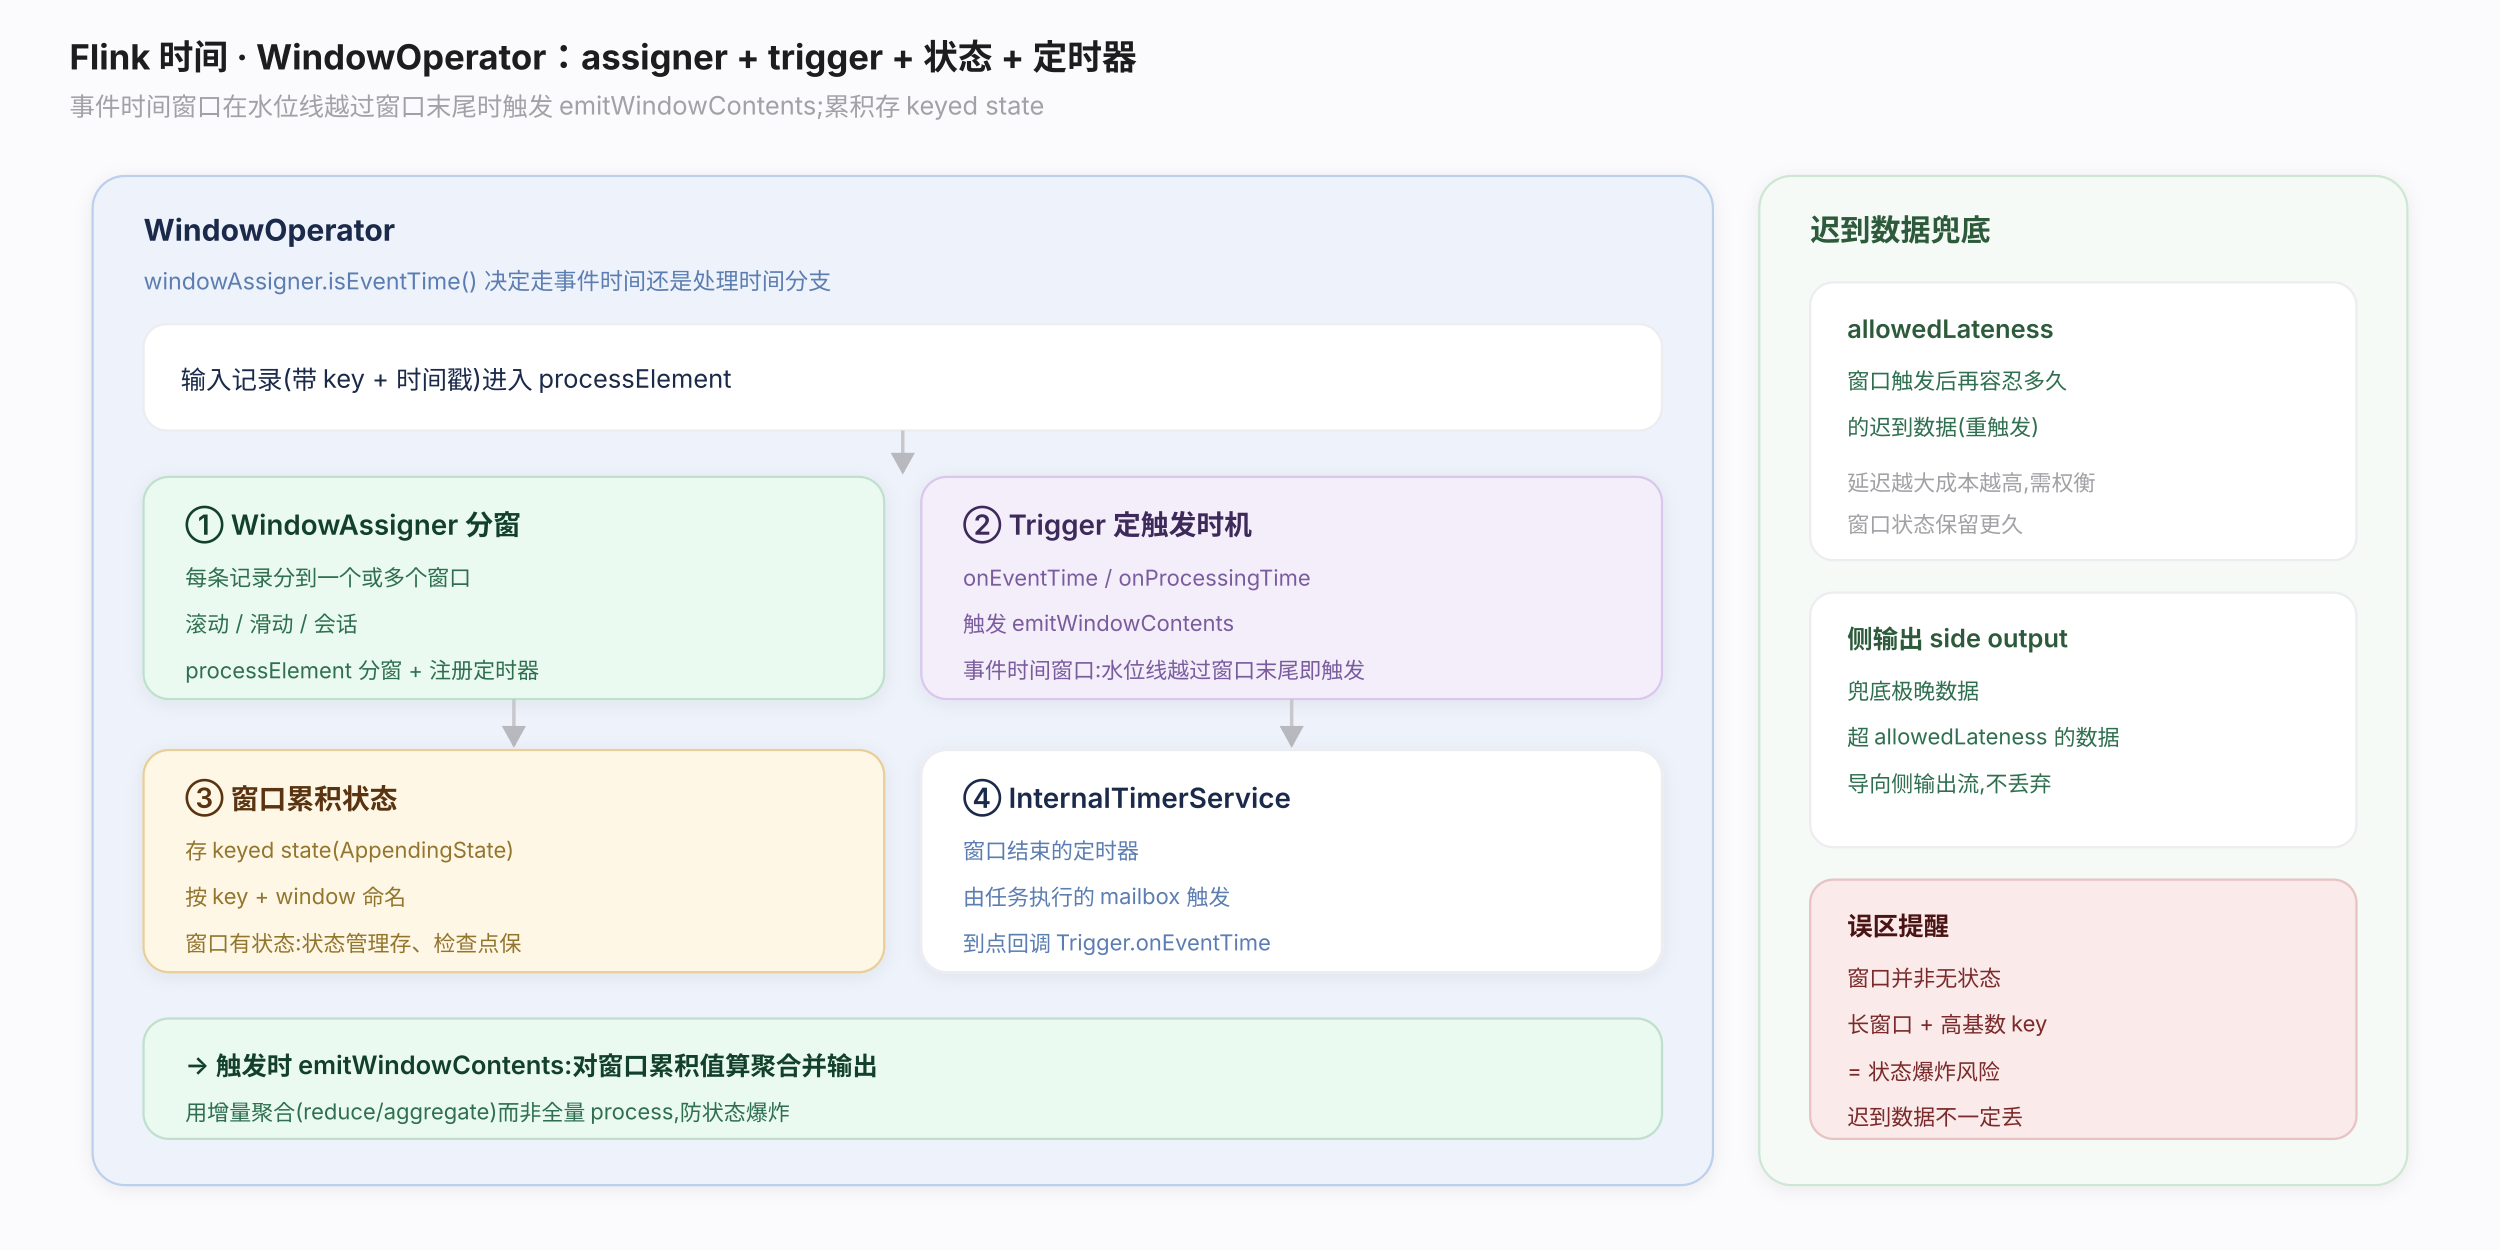
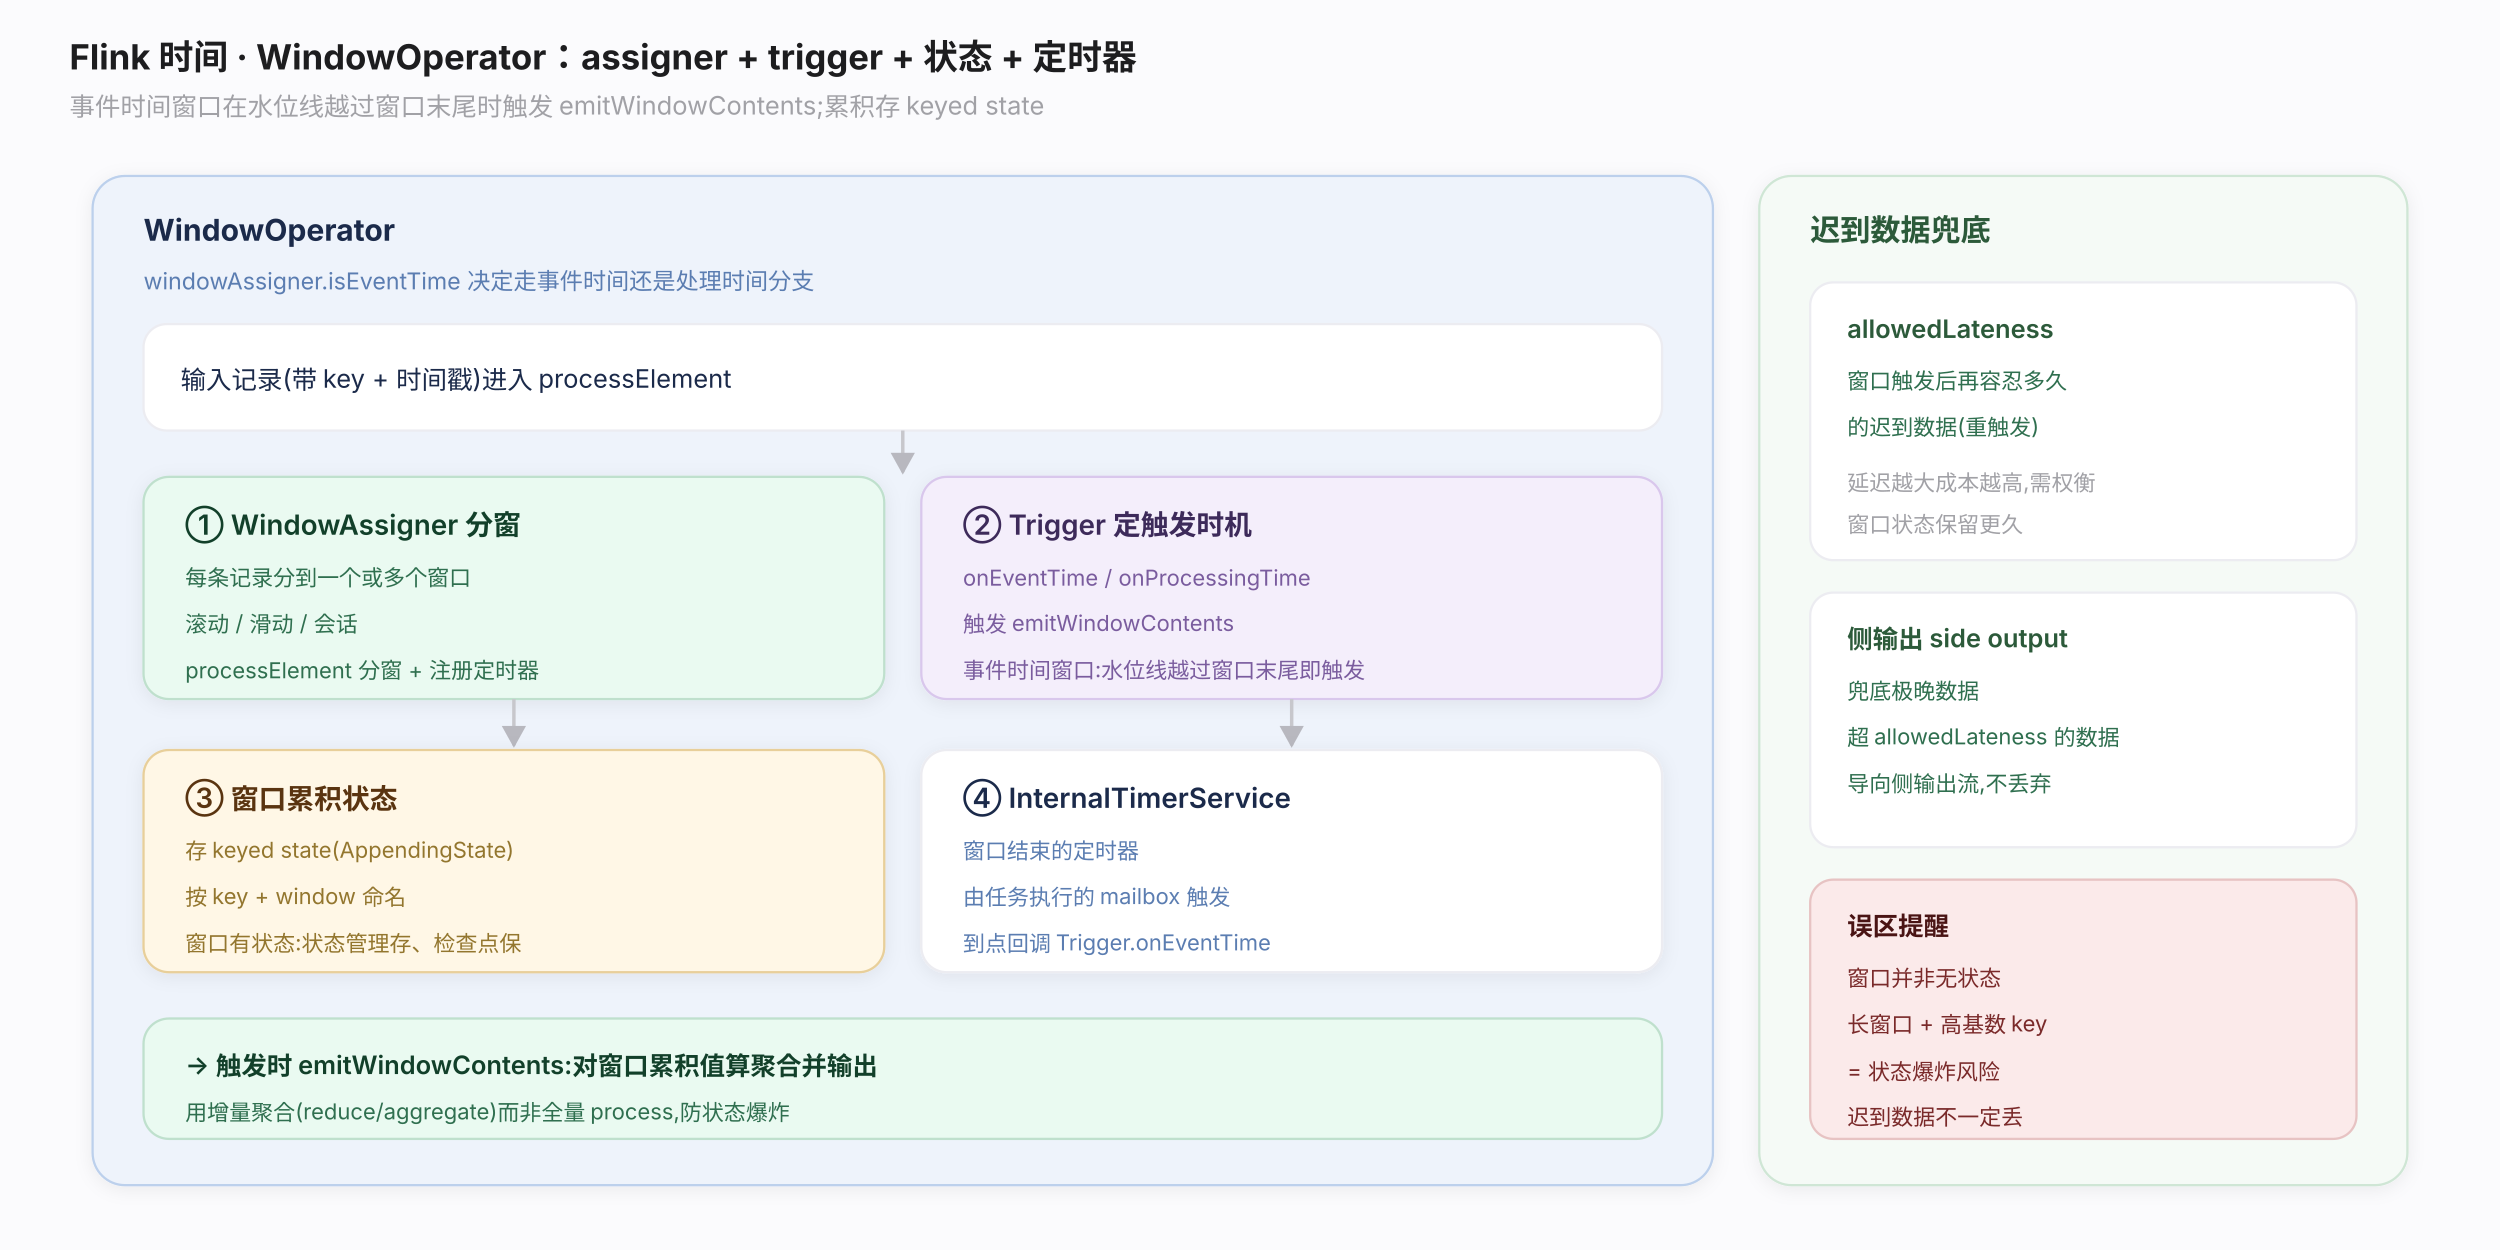
<svg xmlns="http://www.w3.org/2000/svg" width="1080" height="540" viewBox="0 0 1080 540" font-family="-apple-system,BlinkMacSystemFont,'SF Pro Display','Helvetica Neue','PingFang SC','Microsoft YaHei',sans-serif">
  <defs>
    <filter id="soft" x="-20%" y="-20%" width="140%" height="140%">
      <feDropShadow dx="0" dy="1.5" stdDeviation="4" flood-color="#1d1d1f" flood-opacity="0.07" />
    </filter>
    <marker id="ar" viewBox="0 0 10 10" refX="8" refY="5" markerWidth="7" markerHeight="7" orient="auto-start-reverse">
      <path d="M0,0 L9,5 L0,10 z" fill="#b8b8bf" />
    </marker>
  </defs>
  <rect width="1080" height="540" fill="#fbfbfd" />
  <text x="30" y="30" font-size="15" font-weight="700" fill="#1d1d1f">Flink 时间 · WindowOperator：assigner + trigger + 状态 + 定时器</text>
  <text x="30" y="50" font-size="11" fill="#a1a1a6">事件时间窗口在水位线越过窗口末尾时触发 emitWindowContents;累积存 keyed state</text>
  <rect x="40" y="76" width="700" height="436" rx="14" fill="#eef3fb" stroke="#bcd0ec" filter="url(#soft)" />
  <text x="62" y="104" font-size="13" font-weight="700" fill="#1b2a4a">WindowOperator</text>
-   <text x="62" y="125" font-size="10" fill="#5b7db1">windowAssigner.isEventTime() 决定走事件时间还是处理时间分支</text>
+   <text x="62" y="125" font-size="10" fill="#5b7db1">windowAssigner.isEventTime 决定走事件时间还是处理时间分支</text>
  <rect x="62" y="140" width="656" height="46" rx="10" fill="#ffffff" stroke="#ececf1" />
  <text x="78" y="168" font-size="11" fill="#1b2a4a">输入记录(带 key + 时间戳)进入 processElement</text>
  <path d="M 390,186 L 390,204" stroke="#c7c7cc" stroke-width="1.5" fill="none" marker-end="url(#ar)" />
  <rect x="62" y="206" width="320" height="96" rx="11" fill="#eafaf1" stroke="#bfe0cd" filter="url(#soft)" />
  <text x="80" y="231" font-size="12" font-weight="600" fill="#12402a">① WindowAssigner 分窗</text>
  <text x="80" y="253" font-size="9.5" fill="#2f6f4f">每条记录分到一个或多个窗口</text>
  <text x="80" y="273" font-size="9.5" fill="#2f6f4f">滚动 / 滑动 / 会话</text>
  <text x="80" y="293" font-size="9.5" fill="#2f6f4f">processElement 分窗 + 注册定时器</text>
  <rect x="398" y="206" width="320" height="96" rx="11" fill="#f4eefb" stroke="#d9c7ec" filter="url(#soft)" />
  <text x="416" y="231" font-size="12" font-weight="600" fill="#3d2a5a">② Trigger 定触发时机</text>
  <text x="416" y="253" font-size="9.5" fill="#7a5c9e">onEventTime / onProcessingTime</text>
  <text x="416" y="273" font-size="9.5" fill="#7a5c9e">触发 emitWindowContents</text>
  <text x="416" y="293" font-size="9.5" fill="#7a5c9e">事件时间窗口:水位线越过窗口末尾即触发</text>
  <path d="M 222,302 L 222,322" stroke="#c7c7cc" stroke-width="1.5" fill="none" marker-end="url(#ar)" />
  <path d="M 558,302 L 558,322" stroke="#c7c7cc" stroke-width="1.5" fill="none" marker-end="url(#ar)" />
  <rect x="62" y="324" width="320" height="96" rx="11" fill="#fff7e6" stroke="#e8cf9a" filter="url(#soft)" />
  <text x="80" y="349" font-size="12" font-weight="600" fill="#5a3410">③ 窗口累积状态</text>
  <text x="80" y="371" font-size="9.5" fill="#93762e">存 keyed state(AppendingState)</text>
  <text x="80" y="391" font-size="9.5" fill="#93762e">按 key + window 命名</text>
  <text x="80" y="411" font-size="9.5" fill="#93762e">窗口有状态:状态管理存、检查点保</text>
  <rect x="398" y="324" width="320" height="96" rx="11" fill="#ffffff" stroke="#ececf1" filter="url(#soft)" />
  <text x="416" y="349" font-size="12" font-weight="600" fill="#1b2a4a">④ InternalTimerService</text>
  <text x="416" y="371" font-size="9.5" fill="#5b7db1">窗口结束的定时器</text>
  <text x="416" y="391" font-size="9.5" fill="#5b7db1">由任务执行的 mailbox 触发</text>
  <text x="416" y="411" font-size="9.5" fill="#5b7db1">到点回调 Trigger.onEventTime</text>
  <rect x="62" y="440" width="656" height="52" rx="11" fill="#eafaf1" stroke="#bfe0cd" />
  <text x="80" y="464" font-size="11" font-weight="600" fill="#12402a">→ 触发时 emitWindowContents:对窗口累积值算聚合并输出</text>
  <text x="80" y="484" font-size="9.5" fill="#2f6f4f">用增量聚合(reduce/aggregate)而非全量 process,防状态爆炸</text>
  <rect x="760" y="76" width="280" height="436" rx="14" fill="#f5faf6" stroke="#cfe6d5" filter="url(#soft)" />
  <text x="782" y="104" font-size="13" font-weight="700" fill="#2c5a3a">迟到数据兜底</text>
  <rect x="782" y="122" width="236" height="120" rx="10" fill="#ffffff" stroke="#ececf1" />
  <text x="798" y="146" font-size="11" font-weight="600" fill="#2c5a3a">allowedLateness</text>
  <text x="798" y="168" font-size="9.5" fill="#2f6f4f">窗口触发后再容忍多久</text>
  <text x="798" y="188" font-size="9.5" fill="#2f6f4f">的迟到数据(重触发)</text>
  <text x="798" y="212" font-size="9.5" fill="#a1a1a6">延迟越大成本越高,需权衡</text>
  <text x="798" y="230" font-size="9.5" fill="#a1a1a6">窗口状态保留更久</text>
  <rect x="782" y="256" width="236" height="110" rx="10" fill="#ffffff" stroke="#ececf1" />
  <text x="798" y="280" font-size="11" font-weight="600" fill="#2c5a3a">侧输出 side output</text>
  <text x="798" y="302" font-size="9.5" fill="#2f6f4f">兜底极晚数据</text>
  <text x="798" y="322" font-size="9.5" fill="#2f6f4f">超 allowedLateness 的数据</text>
  <text x="798" y="342" font-size="9.5" fill="#2f6f4f">导向侧输出流,不丢弃</text>
  <rect x="782" y="380" width="236" height="112" rx="10" fill="#fbeaea" stroke="#e7c3c3" />
  <text x="798" y="404" font-size="11" font-weight="600" fill="#4a1414">误区提醒</text>
  <text x="798" y="426" font-size="9.5" fill="#7a2a2a">窗口并非无状态</text>
  <text x="798" y="446" font-size="9.5" fill="#7a2a2a">长窗口 + 高基数 key</text>
  <text x="798" y="466" font-size="9.5" fill="#7a2a2a">= 状态爆炸风险</text>
  <text x="798" y="486" font-size="9.5" fill="#7a2a2a">迟到数据不一定丢</text>
</svg>
